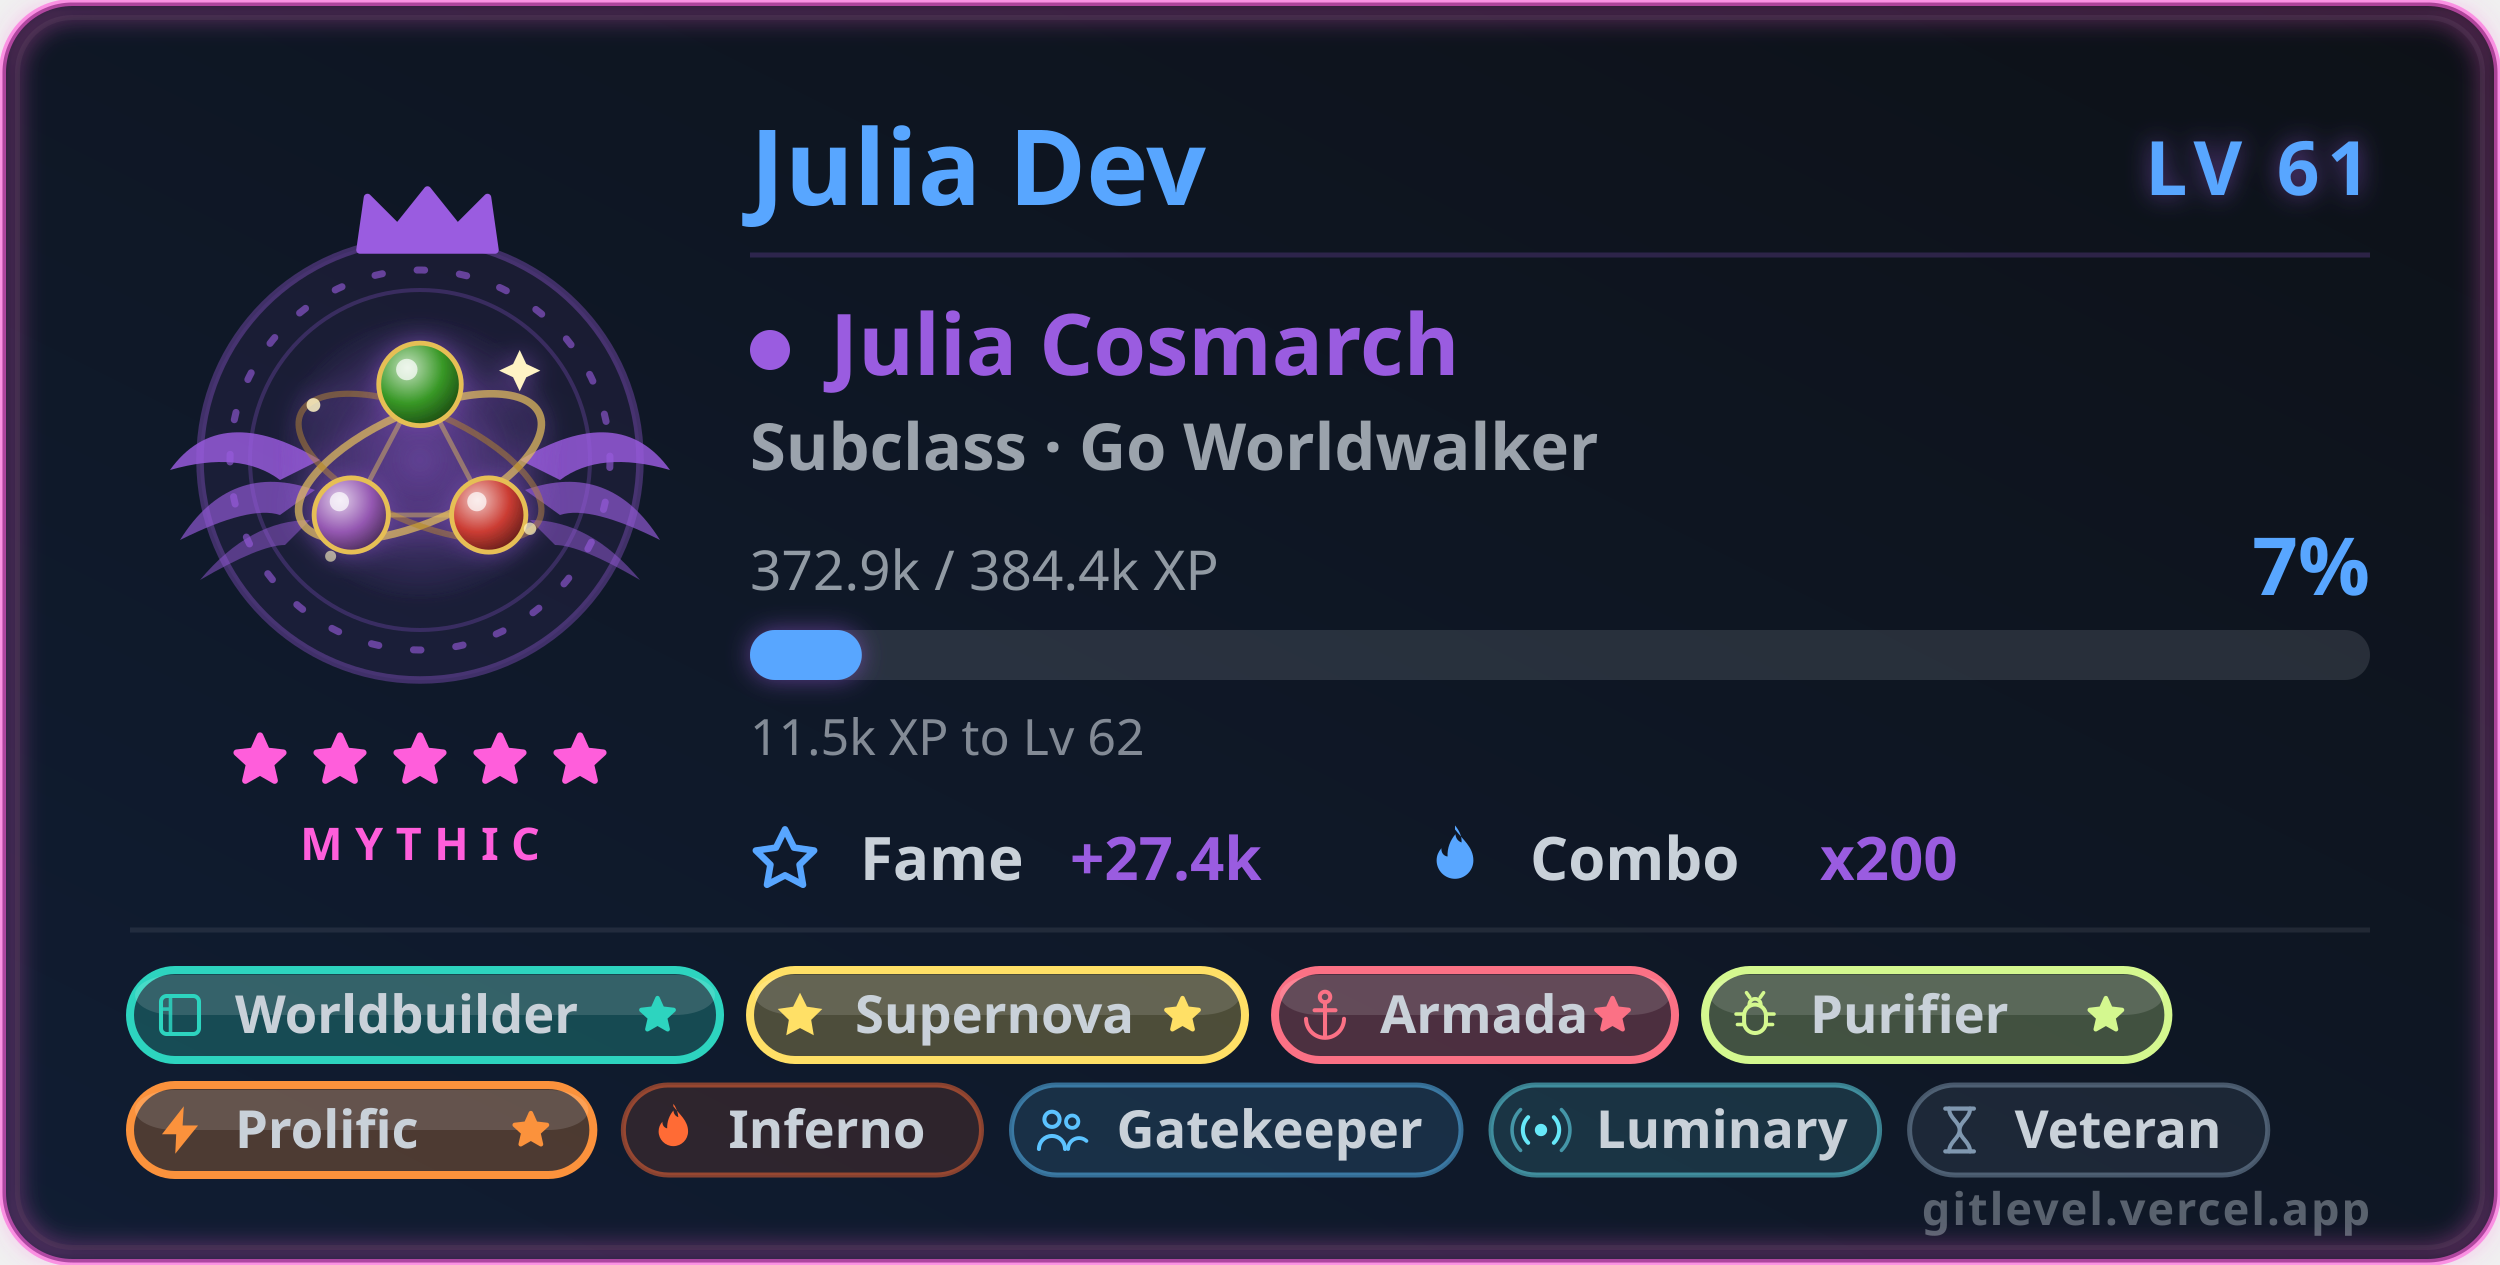
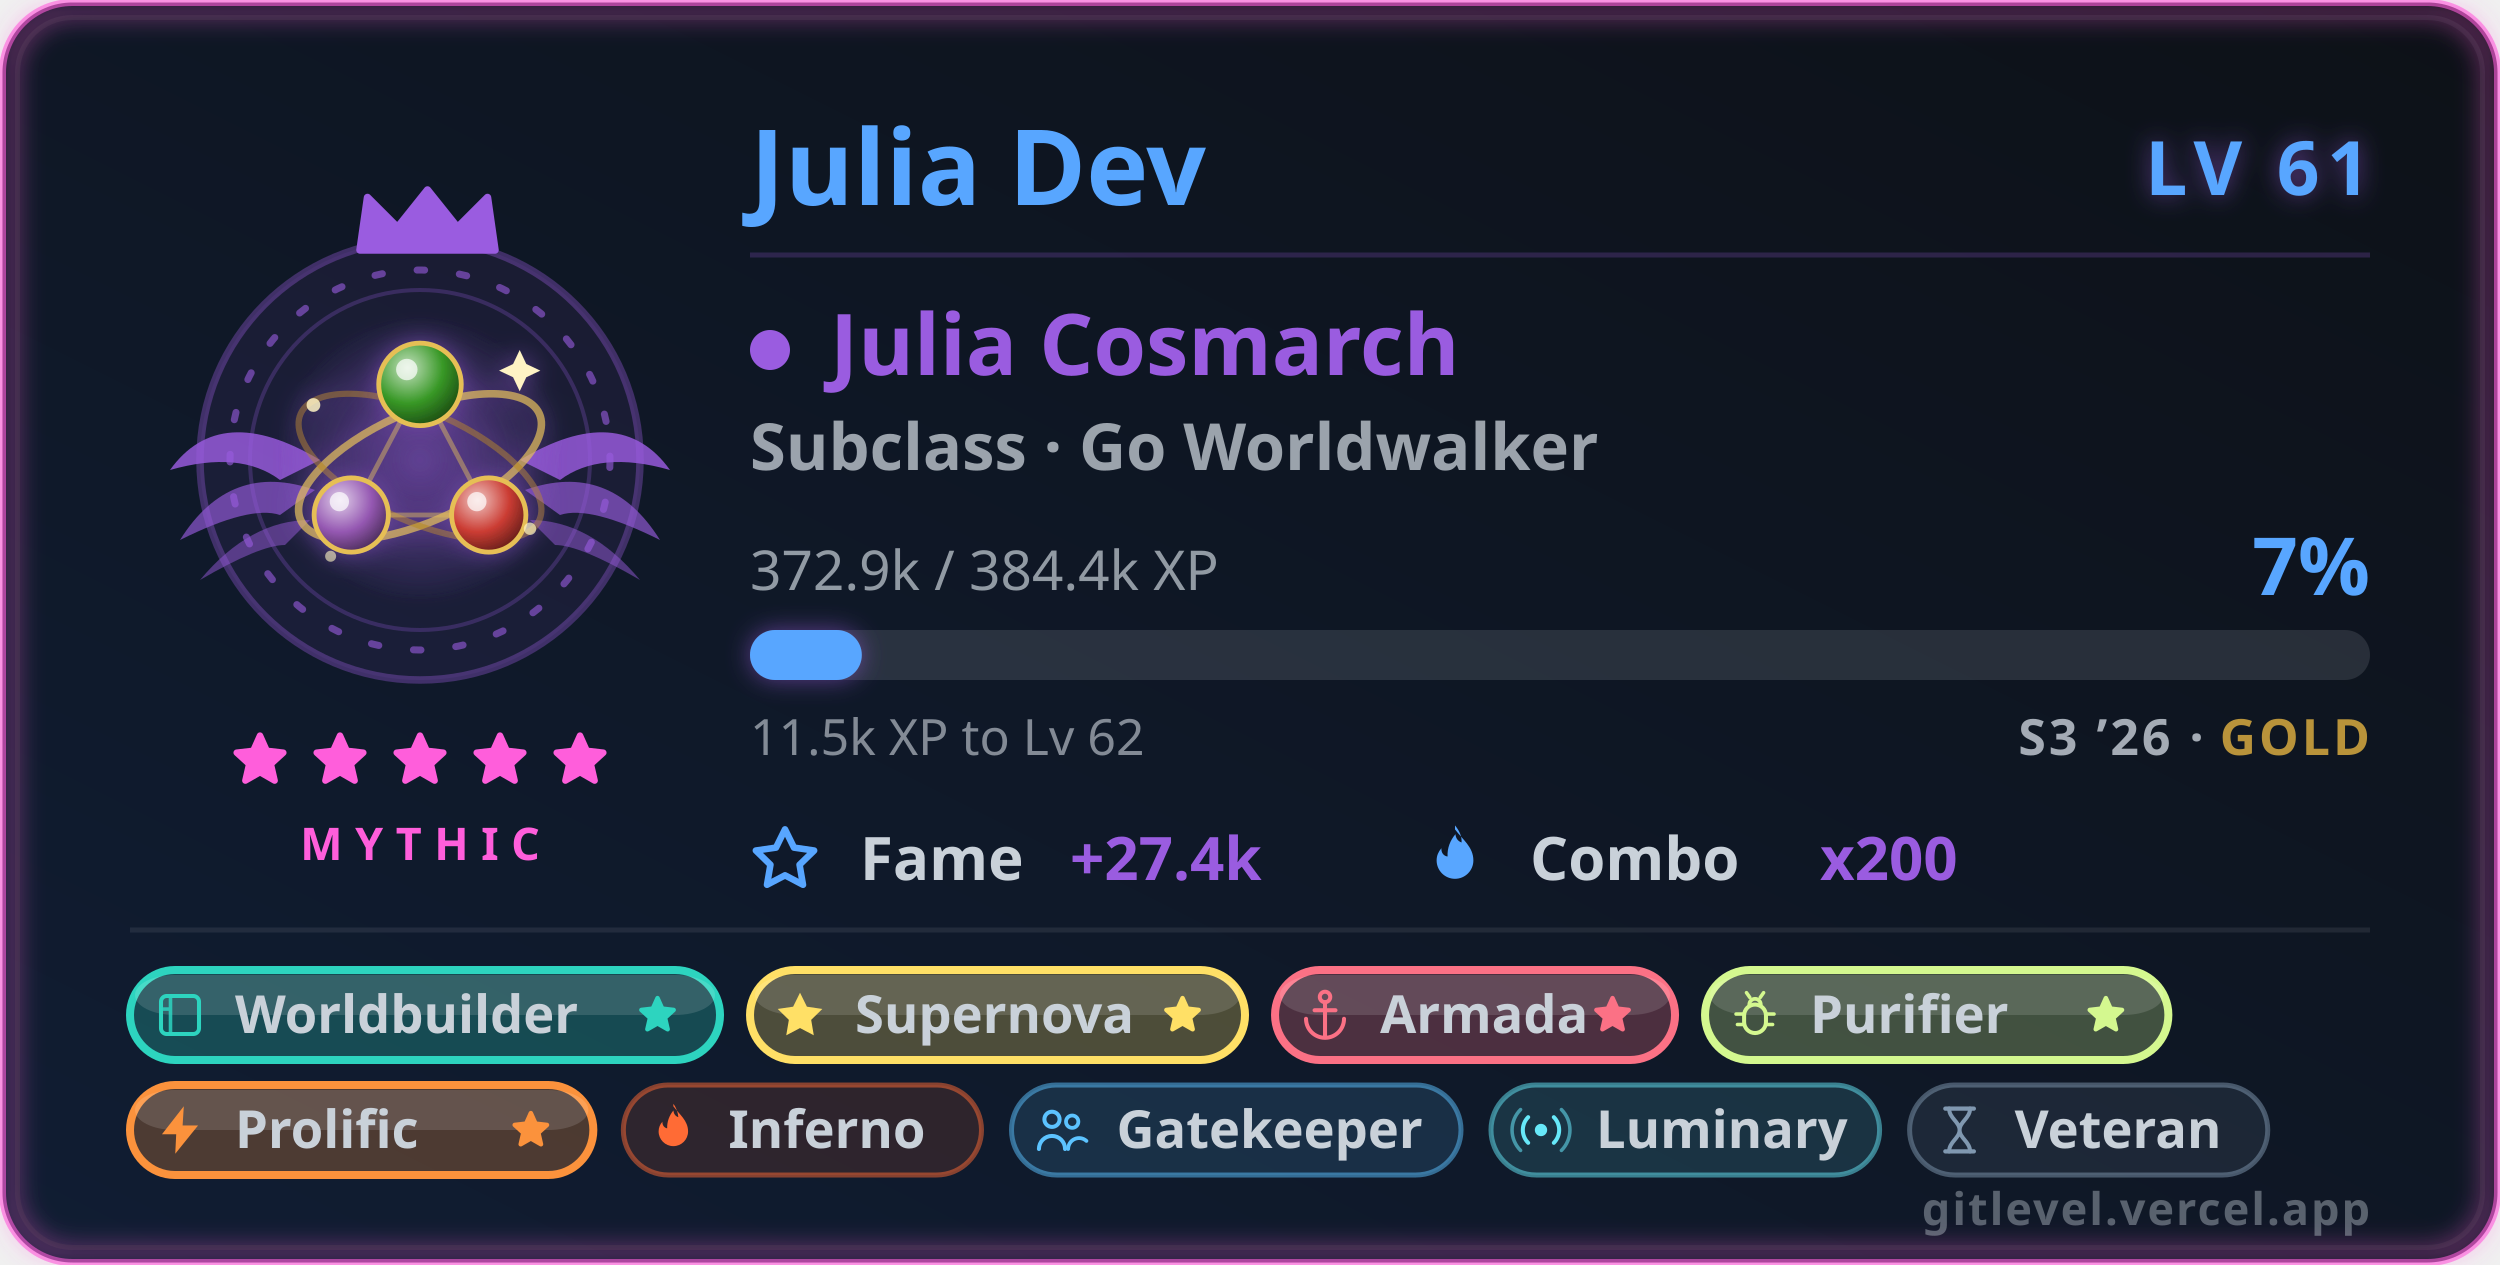
<svg xmlns="http://www.w3.org/2000/svg" width="500" height="253" viewBox="0 0 500 253" role="img" aria-labelledby="card-title-a11y card-desc-a11y">
  <style>
text { font-family: 'Segoe UI', Ubuntu, 'Helvetica Neue', sans-serif; }
.title { font-size: 18px; font-weight: 600; fill: #58a6ff; }
.title-icon { fill: #58a6ff; }
.icon { fill: #58a6ff; }


.gl-name { font-size: 21px; font-weight: 700; fill: #58a6ff; }
.gl-lvl { font-size: 15px; font-weight: 800; letter-spacing: 1.5px; fill: #58a6ff; }
.gl-class { font-size: 17px; font-weight: 700; fill: #9a5ce0; }
.gl-sub { font-size: 13px; font-weight: 600; fill: #c9d1d9; opacity: 0.75; }
.gl-meta { font-size: 11px; fill: #c9d1d9; opacity: 0.7; }
.gl-pct { font-size: 16px; font-weight: 800; fill: #58a6ff; }
.gl-chip-label { font-size: 12px; font-weight: 600; fill: #c9d1d9; }
.gl-chip-value { font-size: 12px; font-weight: 800; fill: #9a5ce0; }
.gl-hint { font-size: 10px; fill: #c9d1d9; opacity: 0.62; }
.gl-badge-label { font-size: 10.5px; font-weight: 600; }
.gl-rarity { font-size: 9px; font-weight: 700; letter-spacing: 2.5px; fill: #ff5edb; }
.gl-brand { font-size: 9px; font-weight: 600; letter-spacing: 0.4px; fill: #c9d1d9; opacity: 0.4; }
+ .gl-season { font-size: 10px; font-weight: 600; letter-spacing: 0.6px; fill: #c9d1d9; opacity: 0.8; }

</style>
  <defs>
    <linearGradient id="card-bg" x1="0" y1="0" x2="1" y2="1" gradientTransform="rotate(90, 0.5, 0.5)">
      <stop offset="0.0%" stop-color="#0d1117" />
      <stop offset="100.0%" stop-color="#101d33" />
    </linearGradient>
    <filter id="card-glow" x="-50%" y="-50%" width="200%" height="200%">
      <feGaussianBlur in="SourceGraphic" stdDeviation="3" result="blur" />
      <feFlood flood-color="#58a6ff" flood-opacity="0.55" result="tint" />
      <feComposite in="tint" in2="blur" operator="in" result="softGlow" />
      <feMerge>
        <feMergeNode in="softGlow" />
        <feMergeNode in="SourceGraphic" />
      </feMerge>
    </filter>
    <filter id="gl-glow" x="-60%" y="-60%" width="220%" height="220%">
      <feGaussianBlur in="SourceGraphic" stdDeviation="2.4" result="b" />
      <feFlood flood-color="#9a5ce0" flood-opacity="0.55" result="t" />
      <feComposite in="t" in2="b" operator="in" result="g" />
      <feMerge>
        <feMergeNode in="g" />
        <feMergeNode in="SourceGraphic" />
      </feMerge>
    </filter>
    <filter id="gl-rarity" x="-20%" y="-20%" width="140%" height="140%">
      <feGaussianBlur stdDeviation="2.4" />
    </filter>
  </defs>
  <rect x="0.5" y="0.5" width="499" height="252" rx="14" fill="url(#card-bg)" stroke="#ff5edb" stroke-width="1.4" stroke-opacity="0.6" />
  <rect x="3.5" y="3.5" width="493" height="246" rx="11" fill="none" stroke="#30363d" stroke-opacity="0.4" />
  <rect x="2" y="2" width="496" height="249" rx="13" fill="none" stroke="#ff5edb" stroke-width="3.5" stroke-opacity="0.4" filter="url(#gl-rarity)" />
  <g class="fade">
    <g class="">
      <g class="flourish">
        <g transform="translate(84,0)">
          <g transform="translate(0,92)" fill="#9a5ce0">
            <path d="M20 0 Q 40 -12 50 2 Q 36 -2 28 4 Z" opacity="0.82" />
            <path d="M21 6 Q 38 0 48 16 Q 34 9 28 11 Z" opacity="0.64" />
            <path d="M22 12 Q 34 12 44 24 Q 32 17 27 17 Z" opacity="0.48" />
          </g>
        </g>
        <g transform="translate(84,0) scale(-1,1)">
          <g transform="translate(0,92)" fill="#9a5ce0">
            <path d="M20 0 Q 40 -12 50 2 Q 36 -2 28 4 Z" opacity="0.82" />
            <path d="M21 6 Q 38 0 48 16 Q 34 9 28 11 Z" opacity="0.64" />
            <path d="M22 12 Q 34 12 44 24 Q 32 17 27 17 Z" opacity="0.48" />
          </g>
        </g>
      </g>
      <circle cx="84" cy="92" r="44" fill="#9a5ce0" fill-opacity="0.08" stroke="#9a5ce0" stroke-opacity="0.35" stroke-width="1.5" />
      <g class="">
        <circle cx="84" cy="92" r="38" fill="none" stroke="#9a5ce0" stroke-opacity="0.6" stroke-width="1.4" stroke-dasharray="1.5 7" stroke-linecap="round" />
        <circle cx="84" cy="92" r="34" fill="none" stroke="#9a5ce0" stroke-opacity="0.25" stroke-width="0.8" />
      </g>
      <g class="" filter="url(#gl-glow)">
        <svg class="" x="51" y="59" width="66" height="66" viewBox="0 0 48 48" aria-hidden="true">
          <defs>
            <radialGradient id="jlHalo" cx="0.5" cy="0.5" r="0.5">
              <stop offset="0" stop-color="#9a5ce0" stop-opacity="0.42" />
              <stop offset="1" stop-color="#9a5ce0" stop-opacity="0" />
            </radialGradient>
            <radialGradient id="jlG" cx="0.35" cy="0.3" r="0.78">
              <stop offset="0" stop-color="#c3e0be" />
              <stop offset="0.55" stop-color="#389826" />
              <stop offset="1" stop-color="#194411" />
            </radialGradient>
            <radialGradient id="jlR" cx="0.35" cy="0.3" r="0.78">
              <stop offset="0" stop-color="#efc5c2" />
              <stop offset="0.55" stop-color="#cb3c33" />
              <stop offset="1" stop-color="#5b1b17" />
            </radialGradient>
            <radialGradient id="jlP" cx="0.35" cy="0.3" r="0.78">
              <stop offset="0" stop-color="#dfcde8" />
              <stop offset="0.55" stop-color="#9558b2" />
              <stop offset="1" stop-color="#432850" />
            </radialGradient>
          </defs>
          <circle cx="24" cy="24" r="21" fill="url(#jlHalo)" />
          <ellipse cx="24" cy="25" rx="19" ry="8" transform="rotate(-24 24 25)" fill="none" stroke="#e6bf55" stroke-width="1.1" stroke-opacity="0.7" />
          <ellipse cx="24" cy="25" rx="19" ry="8" transform="rotate(24 24 25)" fill="none" stroke="#b8860b" stroke-width="0.9" stroke-opacity="0.5" />
          <g fill="none" stroke="#e6bf55" stroke-width="0.7" stroke-opacity="0.45">
            <path d="M24 13 L14 32 L34 32 Z" />
          </g>
          <circle cx="24" cy="13" r="6" fill="url(#jlG)" stroke="#e6bf55" stroke-width="0.7" />
          <circle cx="22.08" cy="10.84" r="1.56" fill="#ffffff" opacity="0.7" />
          <circle cx="14" cy="32" r="5.4" fill="url(#jlP)" stroke="#e6bf55" stroke-width="0.7" />
          <circle cx="12.272" cy="30.056" r="1.404" fill="#ffffff" opacity="0.7" />
          <circle cx="34" cy="32" r="5.4" fill="url(#jlR)" stroke="#e6bf55" stroke-width="0.7" />
          <circle cx="32.272" cy="30.056" r="1.404" fill="#ffffff" opacity="0.7" />
          <g fill="#fff3c4">
            <circle cx="8.5" cy="16" r="1" opacity="0.85" />
            <circle cx="40" cy="34" r="0.9" opacity="0.7" />
            <circle cx="11" cy="38" r="0.8" opacity="0.6" />
          </g>
          <path d="M38.5 8 l0.96 2.04 l2.04 0.96 l-2.04 0.96 l-0.96 2.04 l-0.96 -2.04 l-2.04 -0.96 l2.04 -0.96 Z" fill="#fff3c4" />
        </svg>
      </g>
      <g transform="translate(69, 36.5) scale(1.5)">
        <path d="M2 9 L3 2 L7 6 L11 1 L15 6 L19 2 L20 9 Z" fill="#9a5ce0" stroke="#9a5ce0" stroke-width="1" stroke-linejoin="round" />
      </g>
    </g>
    <g>
      <g class="" transform="translate(45.5, 145.5) scale(0.5416667)" fill="#ff5edb" stroke="#ff5edb" stroke-width="2.4" stroke-linejoin="round" stroke-linecap="round" opacity="1">
        <path d="M12 3 L14.5 8.6 L20.6 9.3 L16 13.5 L17.4 19.6 L12 16.5 L6.6 19.6 L8 13.5 L3.4 9.3 L9.5 8.6 Z" />
      </g>
      <g class="" transform="translate(61.5, 145.5) scale(0.5416667)" fill="#ff5edb" stroke="#ff5edb" stroke-width="2.4" stroke-linejoin="round" stroke-linecap="round" opacity="1">
        <path d="M12 3 L14.5 8.6 L20.6 9.3 L16 13.5 L17.4 19.6 L12 16.5 L6.6 19.6 L8 13.5 L3.4 9.3 L9.5 8.6 Z" />
      </g>
      <g class="" transform="translate(77.5, 145.5) scale(0.5416667)" fill="#ff5edb" stroke="#ff5edb" stroke-width="2.4" stroke-linejoin="round" stroke-linecap="round" opacity="1">
        <path d="M12 3 L14.5 8.6 L20.6 9.3 L16 13.5 L17.4 19.6 L12 16.5 L6.6 19.6 L8 13.5 L3.4 9.3 L9.5 8.6 Z" />
      </g>
      <g class="" transform="translate(93.5, 145.5) scale(0.5416667)" fill="#ff5edb" stroke="#ff5edb" stroke-width="2.4" stroke-linejoin="round" stroke-linecap="round" opacity="1">
        <path d="M12 3 L14.5 8.6 L20.6 9.3 L16 13.5 L17.4 19.6 L12 16.5 L6.6 19.6 L8 13.5 L3.4 9.3 L9.5 8.6 Z" />
      </g>
      <g class="" transform="translate(109.5, 145.5) scale(0.5416667)" fill="#ff5edb" stroke="#ff5edb" stroke-width="2.4" stroke-linejoin="round" stroke-linecap="round" opacity="1">
        <path d="M12 3 L14.5 8.6 L20.6 9.3 L16 13.5 L17.4 19.6 L12 16.5 L6.6 19.6 L8 13.5 L3.4 9.3 L9.5 8.6 Z" />
      </g>
    </g>
    <text class="gl-rarity" x="84" y="172" text-anchor="middle">MYTHIC</text>
  </g>
  <g class="fade" style="animation-delay:.15s">
    <text class="gl-name" x="150" y="41">Julia Dev</text>
    <text class="gl-lvl glow-pulse" x="474" y="39" text-anchor="end" filter="url(#gl-glow)">LV 61</text>
    <line x1="150" y1="51" x2="474" y2="51" stroke="#9a5ce0" stroke-opacity="0.22" stroke-width="1" />
    <circle cx="154" cy="70" r="4" fill="#9a5ce0" />
    <text class="gl-class" x="166" y="75">Julia Cosmarch</text>
    <text class="gl-sub" x="150" y="94">Subclass · Go Worldwalker</text>
    <text class="gl-meta" x="150" y="118">372.9k / 384.4k XP</text>
    <text class="gl-pct " x="474" y="119" text-anchor="end">7%</text>
    <rect x="150" y="126" width="324" height="10" rx="5" fill="#c9d1d9" fill-opacity="0.14" />
    <rect class="xp-fill " x="150" y="126" width="22.364" height="10" rx="5" fill="#58a6ff" filter="url(#gl-glow)" />
    <text class="gl-hint" x="150" y="151">11.5k XP to Lv 62</text>
+     <text class="gl-season" x="474" y="151" text-anchor="end">S3 ’26 · <tspan fill="#e3b341" font-weight="800">GOLD</tspan>
+     </text>
    <g transform="translate(150, 176)">
      <svg class="icon" x="0" y="-11" width="14" height="14" viewBox="0 0 16 16" aria-hidden="true">
        <path fill-rule="evenodd" d="M8 .25a.75.75 0 0 1 .673.418l1.882 3.815 4.21.612a.75.75 0 0 1 .416 1.279l-3.046 2.97.719 4.192a.75.75 0 0 1-1.088.791L8 12.347l-3.766 1.98a.75.75 0 0 1-1.088-.79l.72-4.194L.818 6.374a.75.75 0 0 1 .416-1.28l4.21-.611L7.327.668A.75.75 0 0 1 8 .25zm0 2.445L6.615 5.5a.75.75 0 0 1-.564.41l-3.097.45 2.24 2.184a.75.75 0 0 1 .216.664l-.528 3.084 2.769-1.456a.75.75 0 0 1 .698 0l2.77 1.456-.53-3.084a.75.75 0 0 1 .216-.664l2.24-2.183-3.096-.45a.75.75 0 0 1-.564-.41L8 2.694v.001z" />
      </svg>
      <text class="gl-chip-label" x="22" y="0">Fame</text>
      <text class="gl-chip-value" x="64" y="0">+27.4k</text>
    </g>
    <g transform="translate(284, 176)">
      <svg class="icon" x="0" y="-11" width="14" height="14" viewBox="0 0 16 16" aria-hidden="true">
        <path fill-rule="evenodd" d="M8 1c1.7 2.3 4.2 4 4.2 7.1a4.2 4.2 0 0 1-8.4 0c0-1.1.4-2 1.1-2.8-.1 1 .5 1.8 1.4 1.9-.1-1.9.6-3.7 1.8-5.1.1 1 .6 1.6 1.4 1.9.1-1.4-.5-2.7-1.5-3.9z" />
      </svg>
      <text class="gl-chip-label" x="22" y="0">Combo</text>
      <text class="gl-chip-value" x="80" y="0">x200</text>
    </g>
  </g>
  <g class="fade" style="animation-delay:.2s">
    <line x1="26" y1="186" x2="474" y2="186" stroke="#c9d1d9" stroke-opacity="0.1" stroke-width="1" />
    <g>
      <rect x="26" y="194" width="118.003" height="18" rx="9" fill="#2dd4bf" fill-opacity="0.26" stroke="#2dd4bf" stroke-opacity="1" stroke-width="1.6" />
      <rect x="27" y="195" width="116.003" height="8" rx="8" fill="#ffffff" fill-opacity="0.13" />
      <g transform="translate(30.3, 197.3) scale(0.475)">
        <rect x="4" y="4" width="16" height="16" rx="2.4" fill="none" stroke="#2dd4bf" stroke-width="1.7" />
        <path d="M8 4v16 M4 9.5h4" fill="none" stroke="#2dd4bf" stroke-width="1.5" opacity="0.85" />
      </g>
      <text class="gl-badge-label" x="47" y="206.6" fill="#c9d1d9" font-weight="800">Worldbuilder</text>
      <g class="" transform="translate(127.0032, 198.5) scale(0.375)" fill="#2dd4bf" stroke="#2dd4bf" stroke-width="2.4" stroke-linejoin="round" stroke-linecap="round" opacity="1">
        <path d="M12 3 L14.5 8.6 L20.6 9.3 L16 13.5 L17.4 19.6 L12 16.5 L6.6 19.6 L8 13.5 L3.4 9.3 L9.5 8.6 Z" />
      </g>
    </g>
    <g>
      <rect x="150.003" y="194" width="99.002" height="18" rx="9" fill="#ffe066" fill-opacity="0.26" stroke="#ffe066" stroke-opacity="1" stroke-width="1.6" />
      <rect x="151.003" y="195" width="97.002" height="8" rx="8" fill="#ffffff" fill-opacity="0.13" />
      <g transform="translate(154.3032, 197.3) scale(0.475)">
        <path d="M12 2.6 14.9 8.5 21.4 9.45 16.7 14.05 17.8 20.55 12 17.5 6.2 20.55 7.3 14.05 2.6 9.45 9.1 8.5Z" fill="#ffe066" />
      </g>
      <text class="gl-badge-label" x="171.003" y="206.6" fill="#c9d1d9" font-weight="800">Supernova</text>
      <g class="" transform="translate(232.0056, 198.5) scale(0.375)" fill="#ffe066" stroke="#ffe066" stroke-width="2.4" stroke-linejoin="round" stroke-linecap="round" opacity="1">
        <path d="M12 3 L14.5 8.6 L20.6 9.3 L16 13.5 L17.4 19.6 L12 16.5 L6.6 19.6 L8 13.5 L3.4 9.3 L9.5 8.6 Z" />
      </g>
    </g>
    <g>
      <rect x="255.006" y="194" width="80.002" height="18" rx="9" fill="#fb7185" fill-opacity="0.26" stroke="#fb7185" stroke-opacity="1" stroke-width="1.6" />
      <rect x="256.006" y="195" width="78.002" height="8" rx="8" fill="#ffffff" fill-opacity="0.13" />
      <g transform="translate(259.3056, 197.3) scale(0.475)">
        <circle cx="12" cy="4.4" r="2.2" fill="none" stroke="#fb7185" stroke-width="1.7" />
        <path d="M12 6.6V21M7.6 10h8.8" fill="none" stroke="#fb7185" stroke-width="1.7" stroke-linejoin="round" stroke-linecap="round" />
        <path d="M4 13.6a8 8 0 0 0 16 0" fill="none" stroke="#fb7185" stroke-width="1.7" stroke-linejoin="round" stroke-linecap="round" />
      </g>
      <text class="gl-badge-label" x="276.006" y="206.6" fill="#c9d1d9" font-weight="800">Armada</text>
      <g class="" transform="translate(318.0072, 198.5) scale(0.375)" fill="#fb7185" stroke="#fb7185" stroke-width="2.4" stroke-linejoin="round" stroke-linecap="round" opacity="1">
        <path d="M12 3 L14.5 8.6 L20.6 9.3 L16 13.5 L17.4 19.6 L12 16.5 L6.6 19.6 L8 13.5 L3.4 9.3 L9.5 8.6 Z" />
      </g>
    </g>
    <g>
      <rect x="341.007" y="194" width="92.669" height="18" rx="9" fill="#d4f88f" fill-opacity="0.26" stroke="#d4f88f" stroke-opacity="1" stroke-width="1.6" />
      <rect x="342.007" y="195" width="90.669" height="8" rx="8" fill="#ffffff" fill-opacity="0.13" />
      <g transform="translate(345.3072, 197.3) scale(0.475)">
        <rect x="7.4" y="7.6" width="9.2" height="12" rx="4.6" fill="none" stroke="#d4f88f" stroke-width="1.7" />
        <path d="M9.6 7.6a2.4 2.4 0 0 1 4.8 0" fill="none" stroke="#d4f88f" stroke-width="1.6" stroke-linejoin="round" stroke-linecap="round" />
        <path d="M7.4 11.6H4M16.6 11.6H20M7.4 16H4.6M16.6 16H19.4M9.8 4.6 8.4 2.6M14.2 4.6 15.6 2.6" fill="none" stroke="#d4f88f" stroke-width="1.5" stroke-linejoin="round" stroke-linecap="round" />
      </g>
      <text class="gl-badge-label" x="362.007" y="206.6" fill="#c9d1d9" font-weight="800">Purifier</text>
      <g class="" transform="translate(416.676, 198.5) scale(0.375)" fill="#d4f88f" stroke="#d4f88f" stroke-width="2.4" stroke-linejoin="round" stroke-linecap="round" opacity="1">
        <path d="M12 3 L14.5 8.6 L20.6 9.3 L16 13.5 L17.4 19.6 L12 16.5 L6.6 19.6 L8 13.5 L3.4 9.3 L9.5 8.6 Z" />
      </g>
    </g>
    <g>
      <rect x="26" y="217" width="92.669" height="18" rx="9" fill="#fb923c" fill-opacity="0.26" stroke="#fb923c" stroke-opacity="1" stroke-width="1.6" />
      <rect x="27" y="218" width="90.669" height="8" rx="8" fill="#ffffff" fill-opacity="0.13" />
      <g transform="translate(30.3, 220.3) scale(0.475)">
        <path d="M13.6 2 4.4 13.8h6L10 22l9.6-11.9h-6.5Z" fill="#fb923c" />
      </g>
      <text class="gl-badge-label" x="47" y="229.6" fill="#c9d1d9" font-weight="800">Prolific</text>
      <g class="" transform="translate(101.6688, 221.5) scale(0.375)" fill="#fb923c" stroke="#fb923c" stroke-width="2.4" stroke-linejoin="round" stroke-linecap="round" opacity="1">
        <path d="M12 3 L14.5 8.6 L20.6 9.3 L16 13.5 L17.4 19.6 L12 16.5 L6.6 19.6 L8 13.5 L3.4 9.3 L9.5 8.6 Z" />
      </g>
    </g>
    <g>
      <rect x="124.669" y="217" width="71.63" height="18" rx="9" fill="#ff6b35" fill-opacity="0.13" stroke="#ff6b35" stroke-opacity="0.5" stroke-width="1" />
      <g transform="translate(128.9688, 220.3) scale(0.475)">
        <path d="M12 2c2.5 3.4 6.2 6 6.2 10.6a6.2 6.2 0 0 1-12.4 0c0-1.6.6-3 1.6-4.1-.1 1.5.8 2.6 2 2.8-.1-2.8.9-5.4 2.6-7.5.2 1.5.9 2.4 2.1 2.8-.2-2-.8-4-2.1-5.6Z" fill="#ff6b35" />
      </g>
      <text class="gl-badge-label" x="145.669" y="229.6" fill="#c9d1d9">Inferno</text>
    </g>
    <g>
      <rect x="202.299" y="217" width="89.9" height="18" rx="9" fill="#5cc3ff" fill-opacity="0.13" stroke="#5cc3ff" stroke-opacity="0.5" stroke-width="1" />
      <g transform="translate(206.5988, 220.3) scale(0.475)">
        <circle cx="8" cy="7.5" r="3.2" fill="none" stroke="#5cc3ff" stroke-width="1.7" />
        <path d="M2.5 20a5.5 5.5 0 0 1 11 0" fill="none" stroke="#5cc3ff" stroke-width="1.7" stroke-linecap="round" />
        <circle cx="16.5" cy="8.5" r="2.6" fill="none" stroke="#5cc3ff" stroke-width="1.6" />
        <path d="M14.8 20a4.6 4.6 0 0 1 7.7-3.4" fill="none" stroke="#5cc3ff" stroke-width="1.6" stroke-linecap="round" />
      </g>
      <text class="gl-badge-label" x="223.299" y="229.6" fill="#c9d1d9">Gatekeeper</text>
    </g>
    <g>
      <rect x="298.199" y="217" width="77.72" height="18" rx="9" fill="#67e8f9" fill-opacity="0.13" stroke="#67e8f9" stroke-opacity="0.5" stroke-width="1" />
      <g transform="translate(302.4988, 220.3) scale(0.475)">
        <circle cx="12" cy="12" r="2.6" fill="#67e8f9" />
        <path d="M6.6 6.6a7.6 7.6 0 0 0 0 10.8M17.4 6.6a7.6 7.6 0 0 1 0 10.8" fill="none" stroke="#67e8f9" stroke-width="1.7" stroke-linejoin="round" stroke-linecap="round" />
        <path d="M3.4 3.4a12.1 12.1 0 0 0 0 17.2M20.6 3.4a12.1 12.1 0 0 1 0 17.2" fill="none" stroke="#67e8f9" stroke-width="1.5" stroke-linejoin="round" stroke-linecap="round" opacity="0.55" />
      </g>
      <text class="gl-badge-label" x="319.199" y="229.6" fill="#c9d1d9">Luminary</text>
    </g>
    <g>
      <rect x="381.919" y="217" width="71.63" height="18" rx="9" fill="#8098b0" fill-opacity="0.13" stroke="#8098b0" stroke-opacity="0.5" stroke-width="1" />
      <g transform="translate(386.2188, 220.3) scale(0.475)">
        <path d="M6 3h12M6 21h12" fill="none" stroke="#8098b0" stroke-width="1.8" stroke-linejoin="round" stroke-linecap="round" />
        <path d="M7.6 3c0 4 4.4 5.6 4.4 9s-4.4 5-4.4 9M16.4 3c0 4-4.4 5.6-4.4 9s4.4 5 4.4 9" fill="none" stroke="#8098b0" stroke-width="1.7" stroke-linejoin="round" stroke-linecap="round" />
      </g>
      <text class="gl-badge-label" x="402.919" y="229.6" fill="#c9d1d9">Veteran</text>
    </g>
  </g>
  <text class="gl-brand" x="474" y="245" text-anchor="end">gitlevel.vercel.app</text>
</svg>
